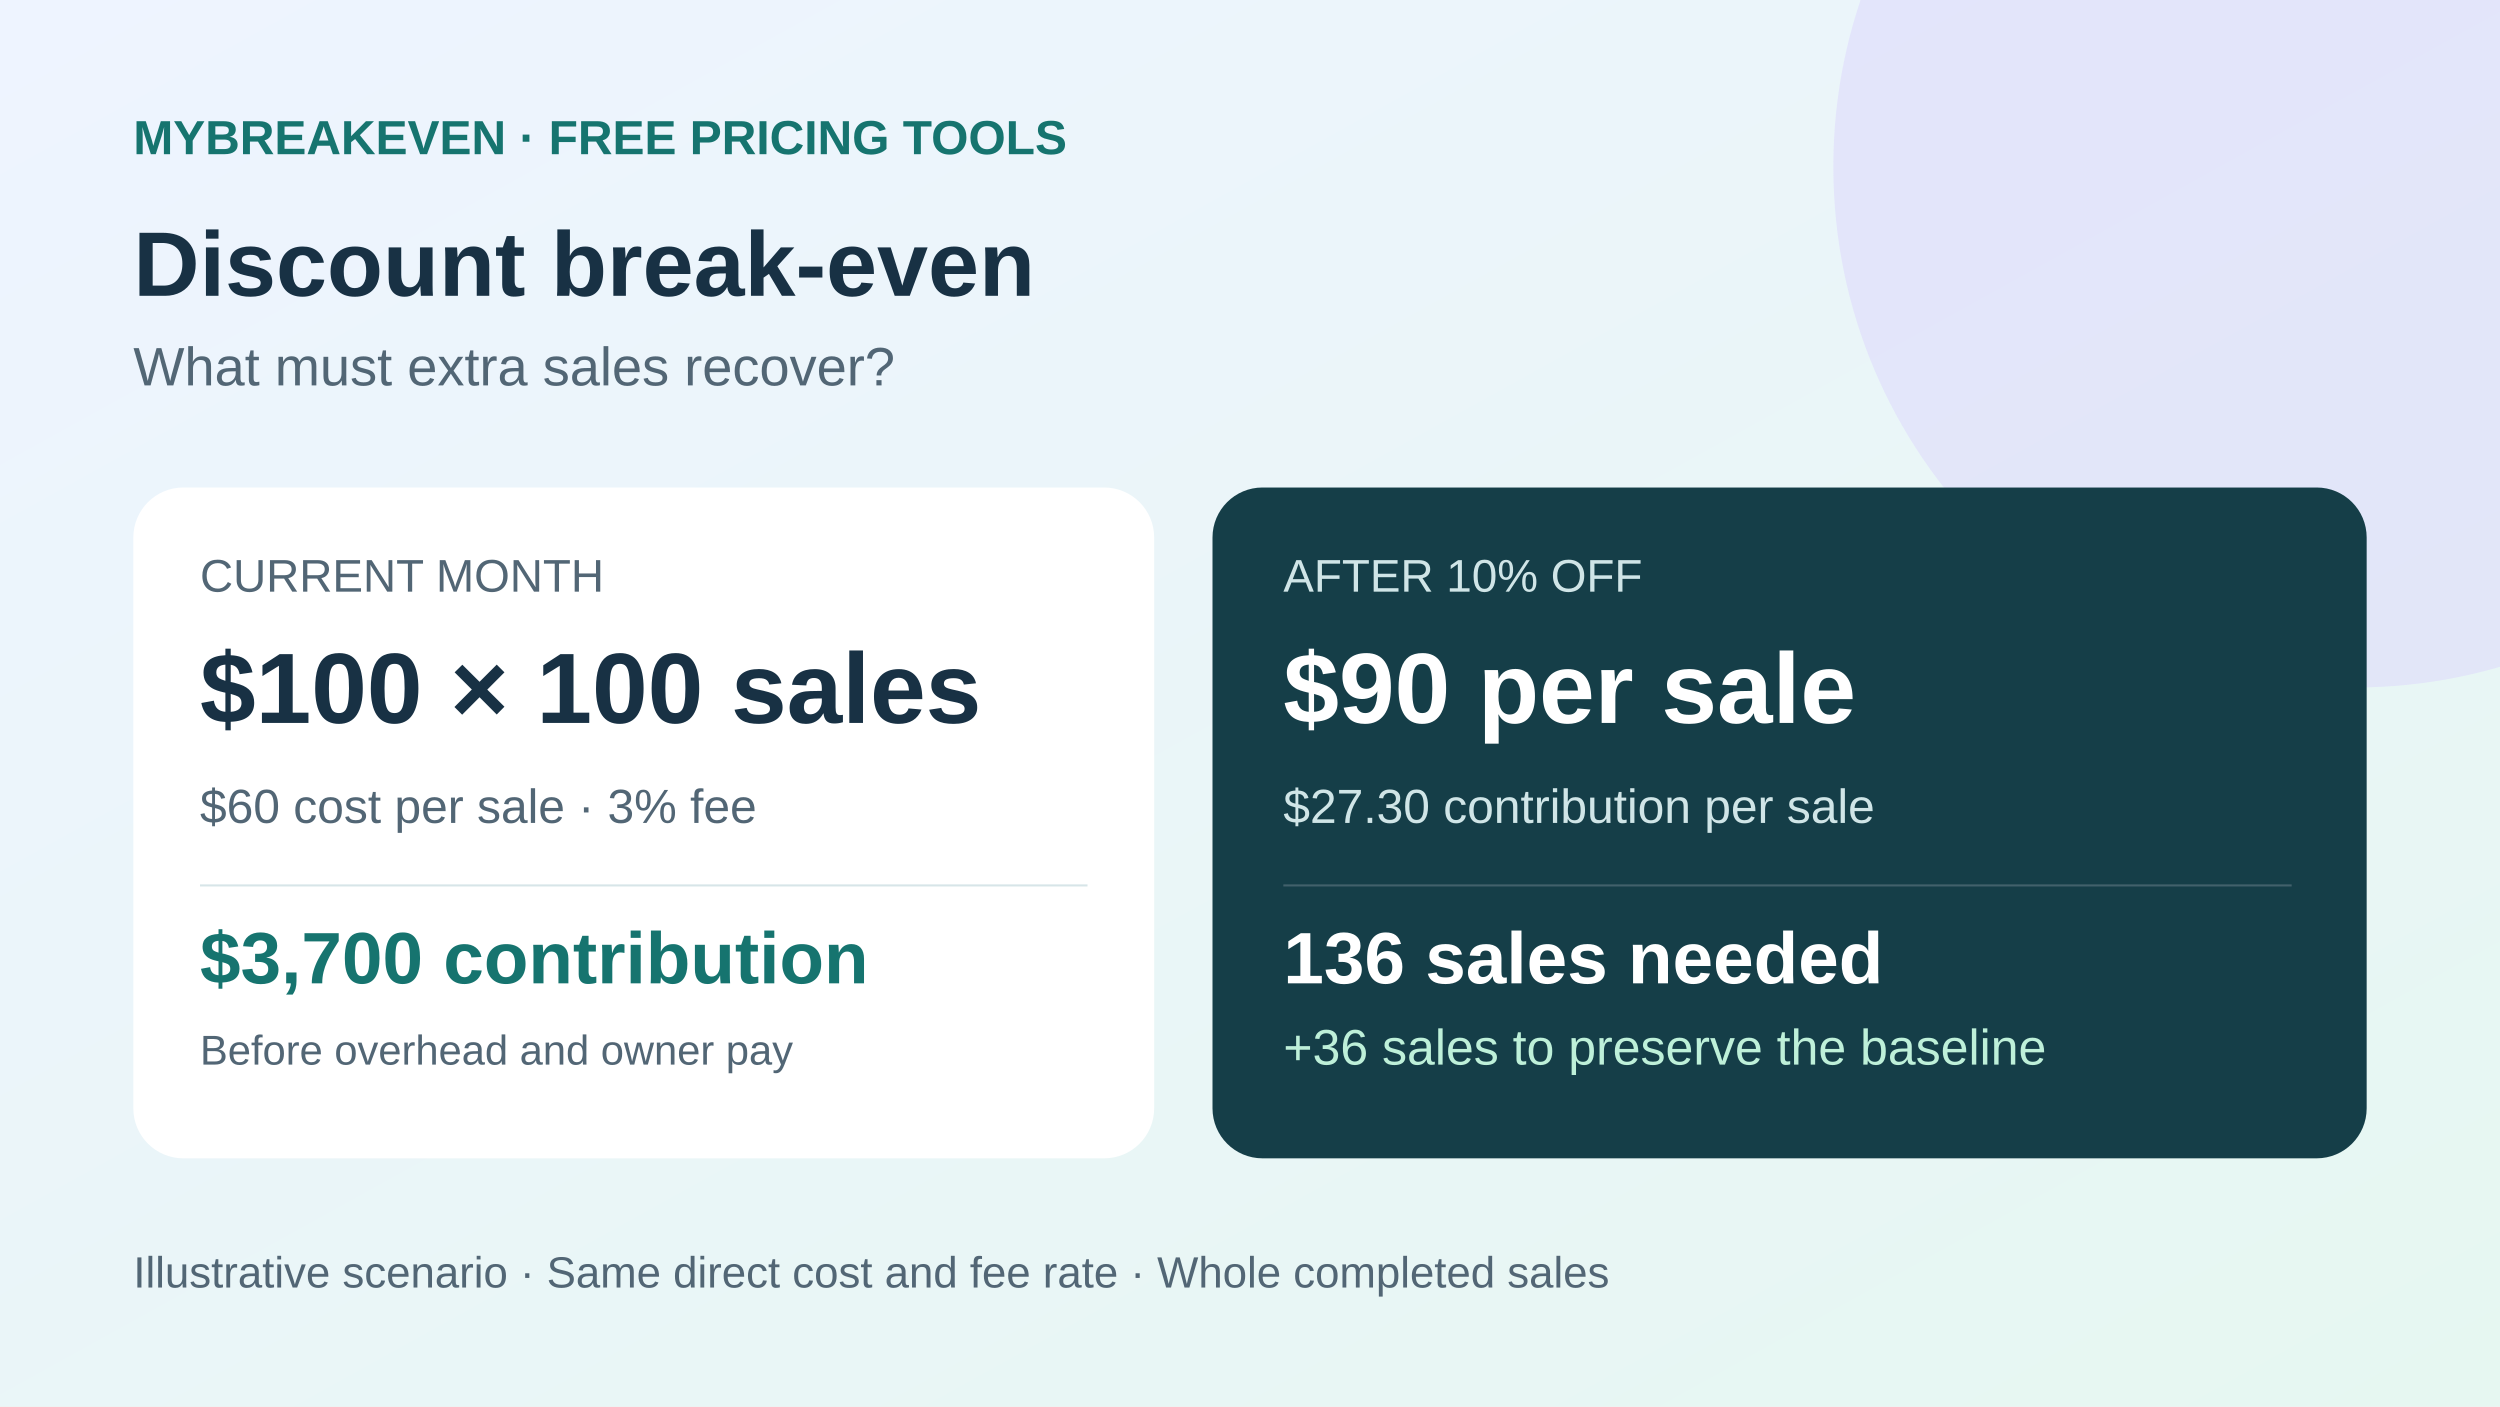
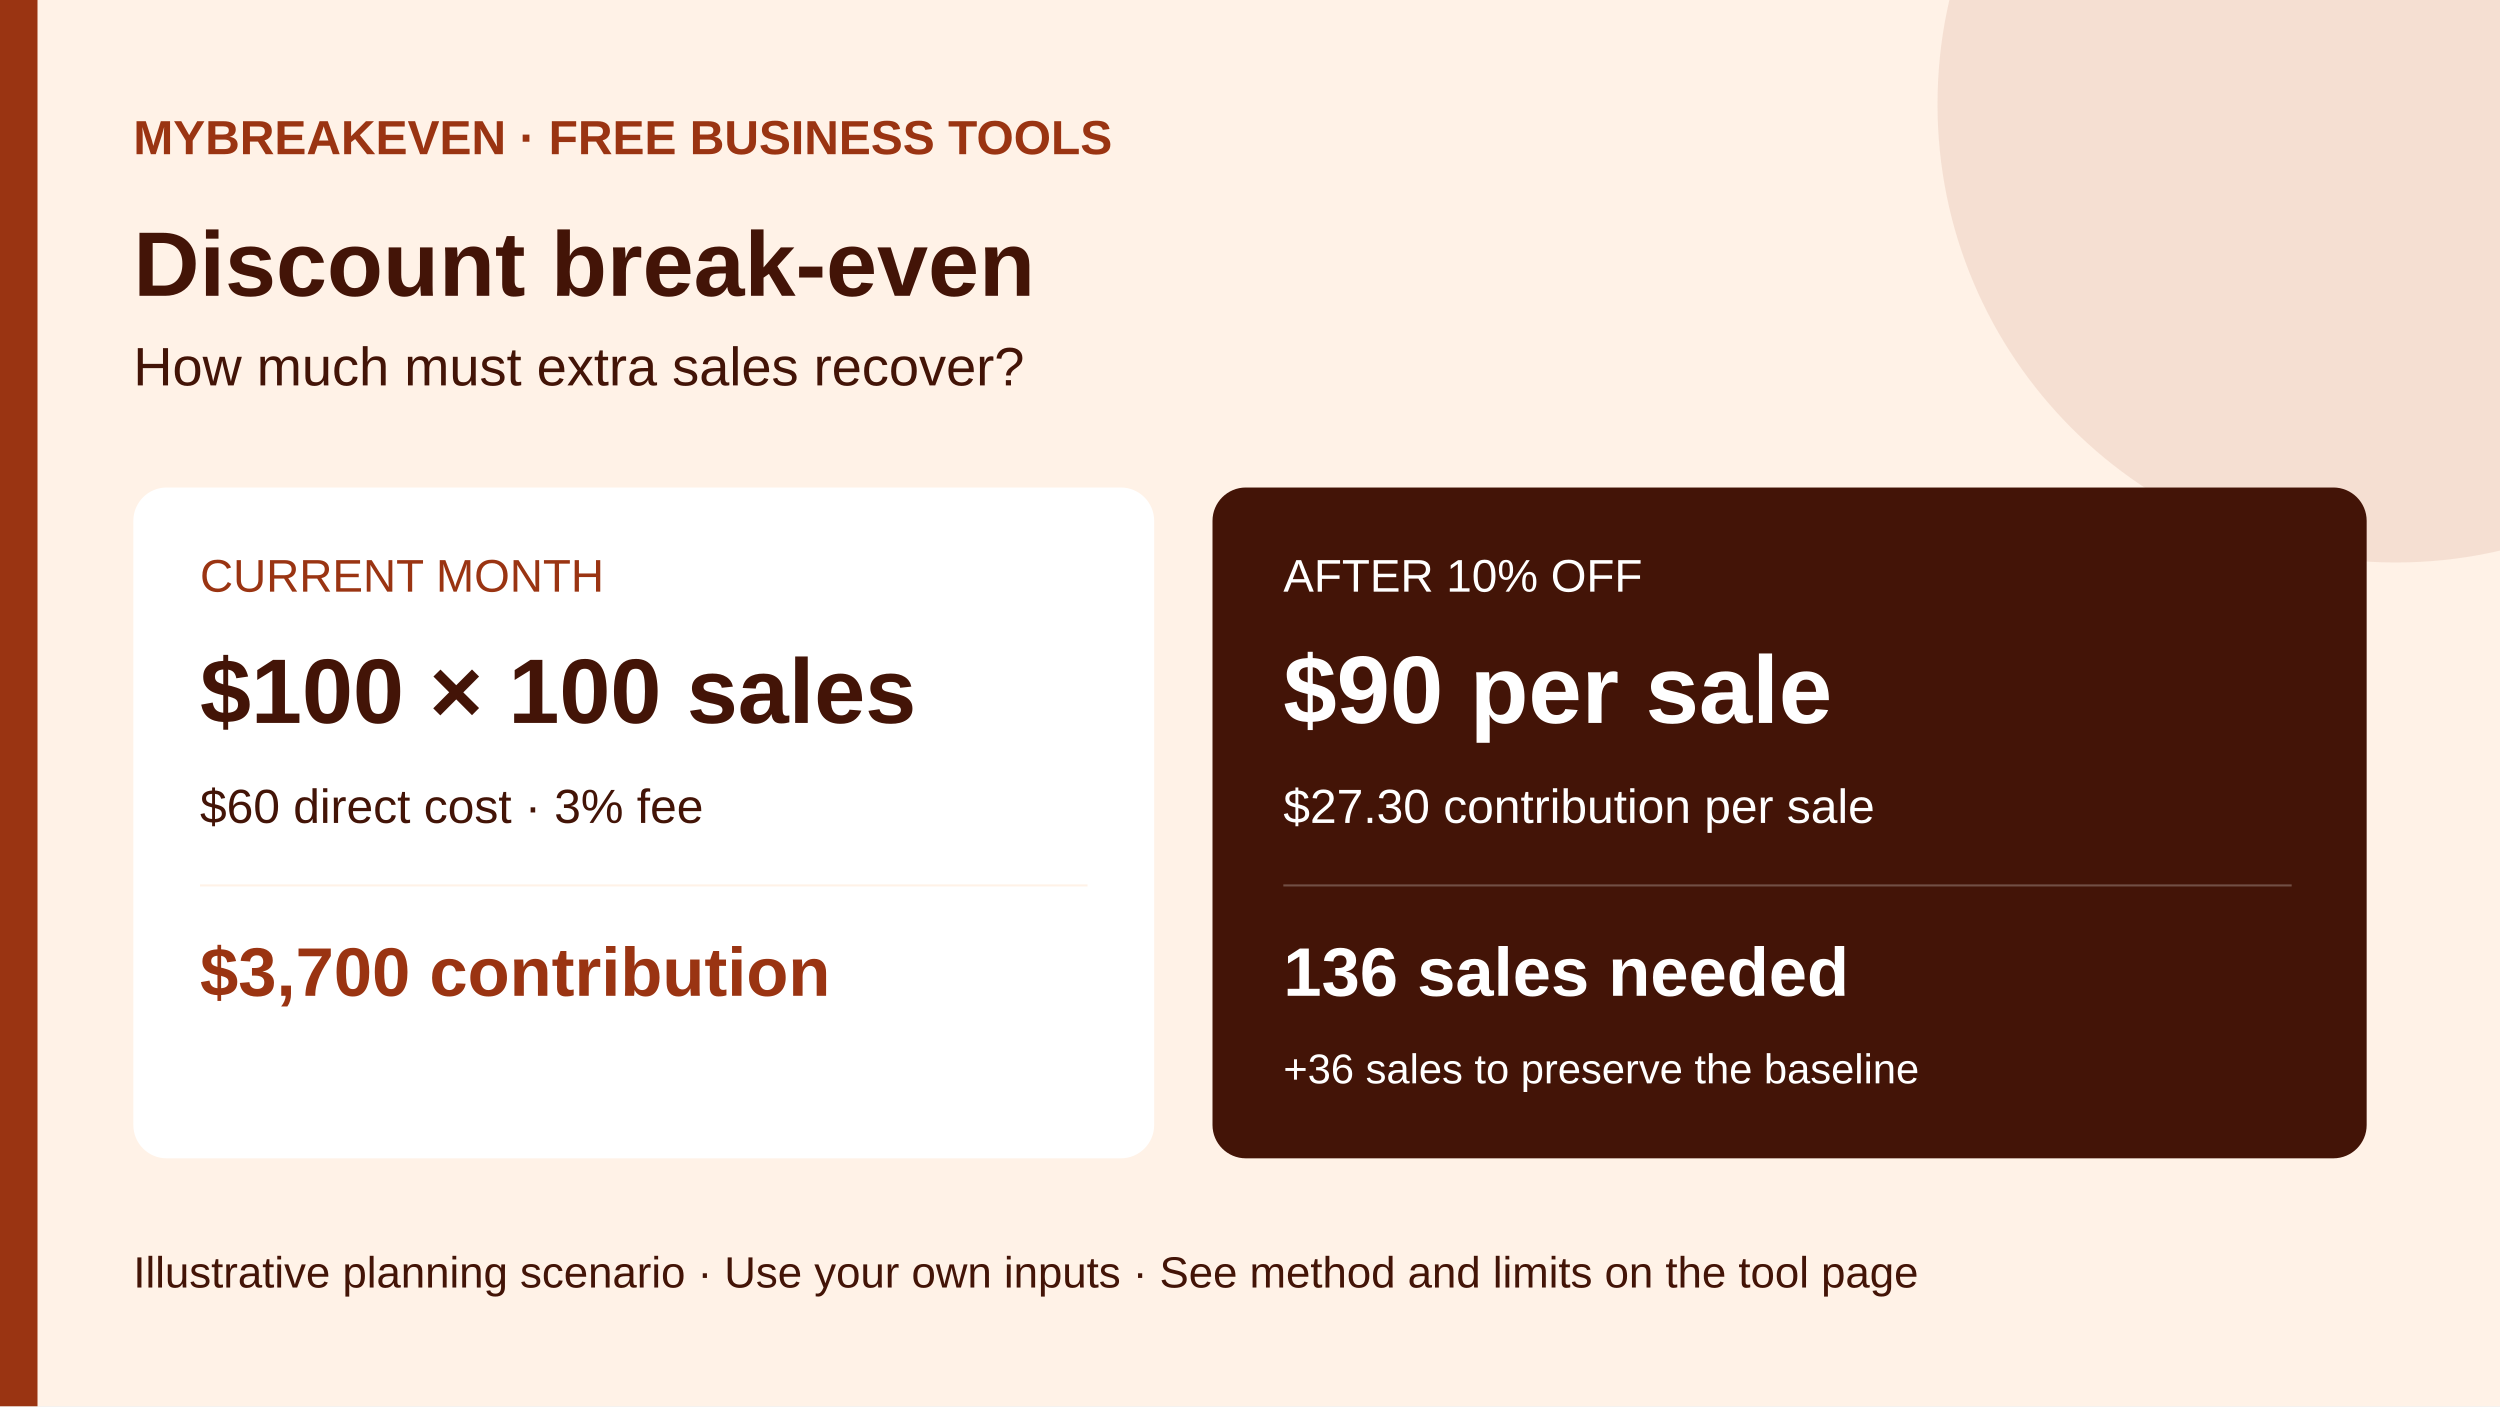
- <svg xmlns="http://www.w3.org/2000/svg" width="1200" height="675" viewBox="0 0 1200 675">
-   <defs>
-     <linearGradient id="bg" x2="1" y2="1">
-       <stop stop-color="#eef4ff" />
-       <stop offset="1" stop-color="#e6f7f1" />
-     </linearGradient>
-   </defs>
-   <rect width="1200" height="675" fill="url(#bg)" />
-   <circle cx="1130" cy="80" r="250" fill="#ddd8fc" opacity=".55" />
+ <svg xmlns="http://www.w3.org/2000/svg" width="1200" height="675">
+   <rect width="1200" height="675" fill="#fff2e7" />
+   <rect x="0" y="0" width="18" height="675" fill="#9a3412" />
+   <circle cx="1150" cy="50" r="220" fill="#9a3412" opacity=".10" />
  <g font-family="Arial,sans-serif">
-     <text x="64" y="74" fill="#16746f" font-size="23" font-weight="700">MYBREAKEVEN · FREE PRICING TOOLS</text>
-     <text x="64" y="142" fill="#183144" font-size="44" font-weight="700">Discount break-even</text>
-     <text x="64" y="185" fill="#526675" font-size="26">What must extra sales recover?</text>
-     <rect x="64" y="234" width="490" height="322" rx="24" fill="#fff" />
-     <rect x="582" y="234" width="554" height="322" rx="24" fill="#153e48" />
-     <text x="96" y="284" fill="#526675" font-size="22">CURRENT MONTH</text>
-     <text x="96" y="347" fill="#183144" font-size="48" font-weight="700">$100 × 100 sales</text>
-     <text x="96" y="395" fill="#526675" font-size="23">$60 cost per sale · 3% fee</text>
-     <line x1="96" y1="425" x2="522" y2="425" stroke="#d7e5e8" />
-     <text x="96" y="472" fill="#16746f" font-size="35" font-weight="700">$3,700 contribution</text>
-     <text x="96" y="511" fill="#526675" font-size="20">Before overhead and owner pay</text>
-     <text x="616" y="284" fill="#d0e5e7" font-size="22">AFTER 10% OFF</text>
-     <text x="616" y="347" fill="#fff" font-size="48" font-weight="700">$90 per sale</text>
-     <text x="616" y="395" fill="#d0e5e7" font-size="23">$27.30 contribution per sale</text>
-     <line x1="616" y1="425" x2="1100" y2="425" stroke="#42616b" />
-     <text x="616" y="472" fill="#fff" font-size="35" font-weight="700">136 sales needed</text>
-     <text x="616" y="511" fill="#bef0d9" font-size="24">+36 sales to preserve the baseline</text>
-     <text x="64" y="618" fill="#526675" font-size="21">Illustrative scenario · Same direct cost and fee rate · Whole completed sales</text>
+     <text x="64" y="74" fill="#9a3412" font-size="23" font-weight="700">MYBREAKEVEN · FREE BUSINESS TOOLS</text>
+     <text x="64" y="142" fill="#431407" font-size="44" font-weight="700">Discount break-even</text>
+     <text x="64" y="185" fill="#431407" font-size="26">How much must extra sales recover?</text>
+     <rect x="64" y="234" width="490" height="322" rx="16" fill="white" />
+     <rect x="582" y="234" width="554" height="322" rx="16" fill="#431407" />
+     <text x="96" y="284" fill="#9a3412" font-size="22">CURRENT MONTH</text>
+     <text x="96" y="347" fill="#431407" font-size="44" font-weight="700">$100 × 100 sales</text>
+     <text x="96" y="395" fill="#431407" font-size="23">$60 direct cost · 3% fee</text>
+     <line x1="96" y1="425" x2="522" y2="425" stroke="#fff2e7" />
+     <text x="96" y="478" fill="#9a3412" font-size="33" font-weight="700">$3,700 contribution</text>
+     <text x="616" y="284" fill="white" font-size="22">AFTER 10% OFF</text>
+     <text x="616" y="347" fill="white" font-size="46" font-weight="700">$90 per sale</text>
+     <text x="616" y="395" fill="white" font-size="23">$27.30 contribution per sale</text>
+     <line x1="616" y1="425" x2="1100" y2="425" stroke="white" opacity=".25" />
+     <text x="616" y="478" fill="white" font-size="33" font-weight="700">136 sales needed</text>
+     <text x="616" y="520" fill="white" font-size="20">+36 sales to preserve the baseline</text>
+     <text x="64" y="618" fill="#431407" font-size="21">Illustrative planning scenario · Use your own inputs · See method and limits on the tool page</text>
  </g>
</svg>
